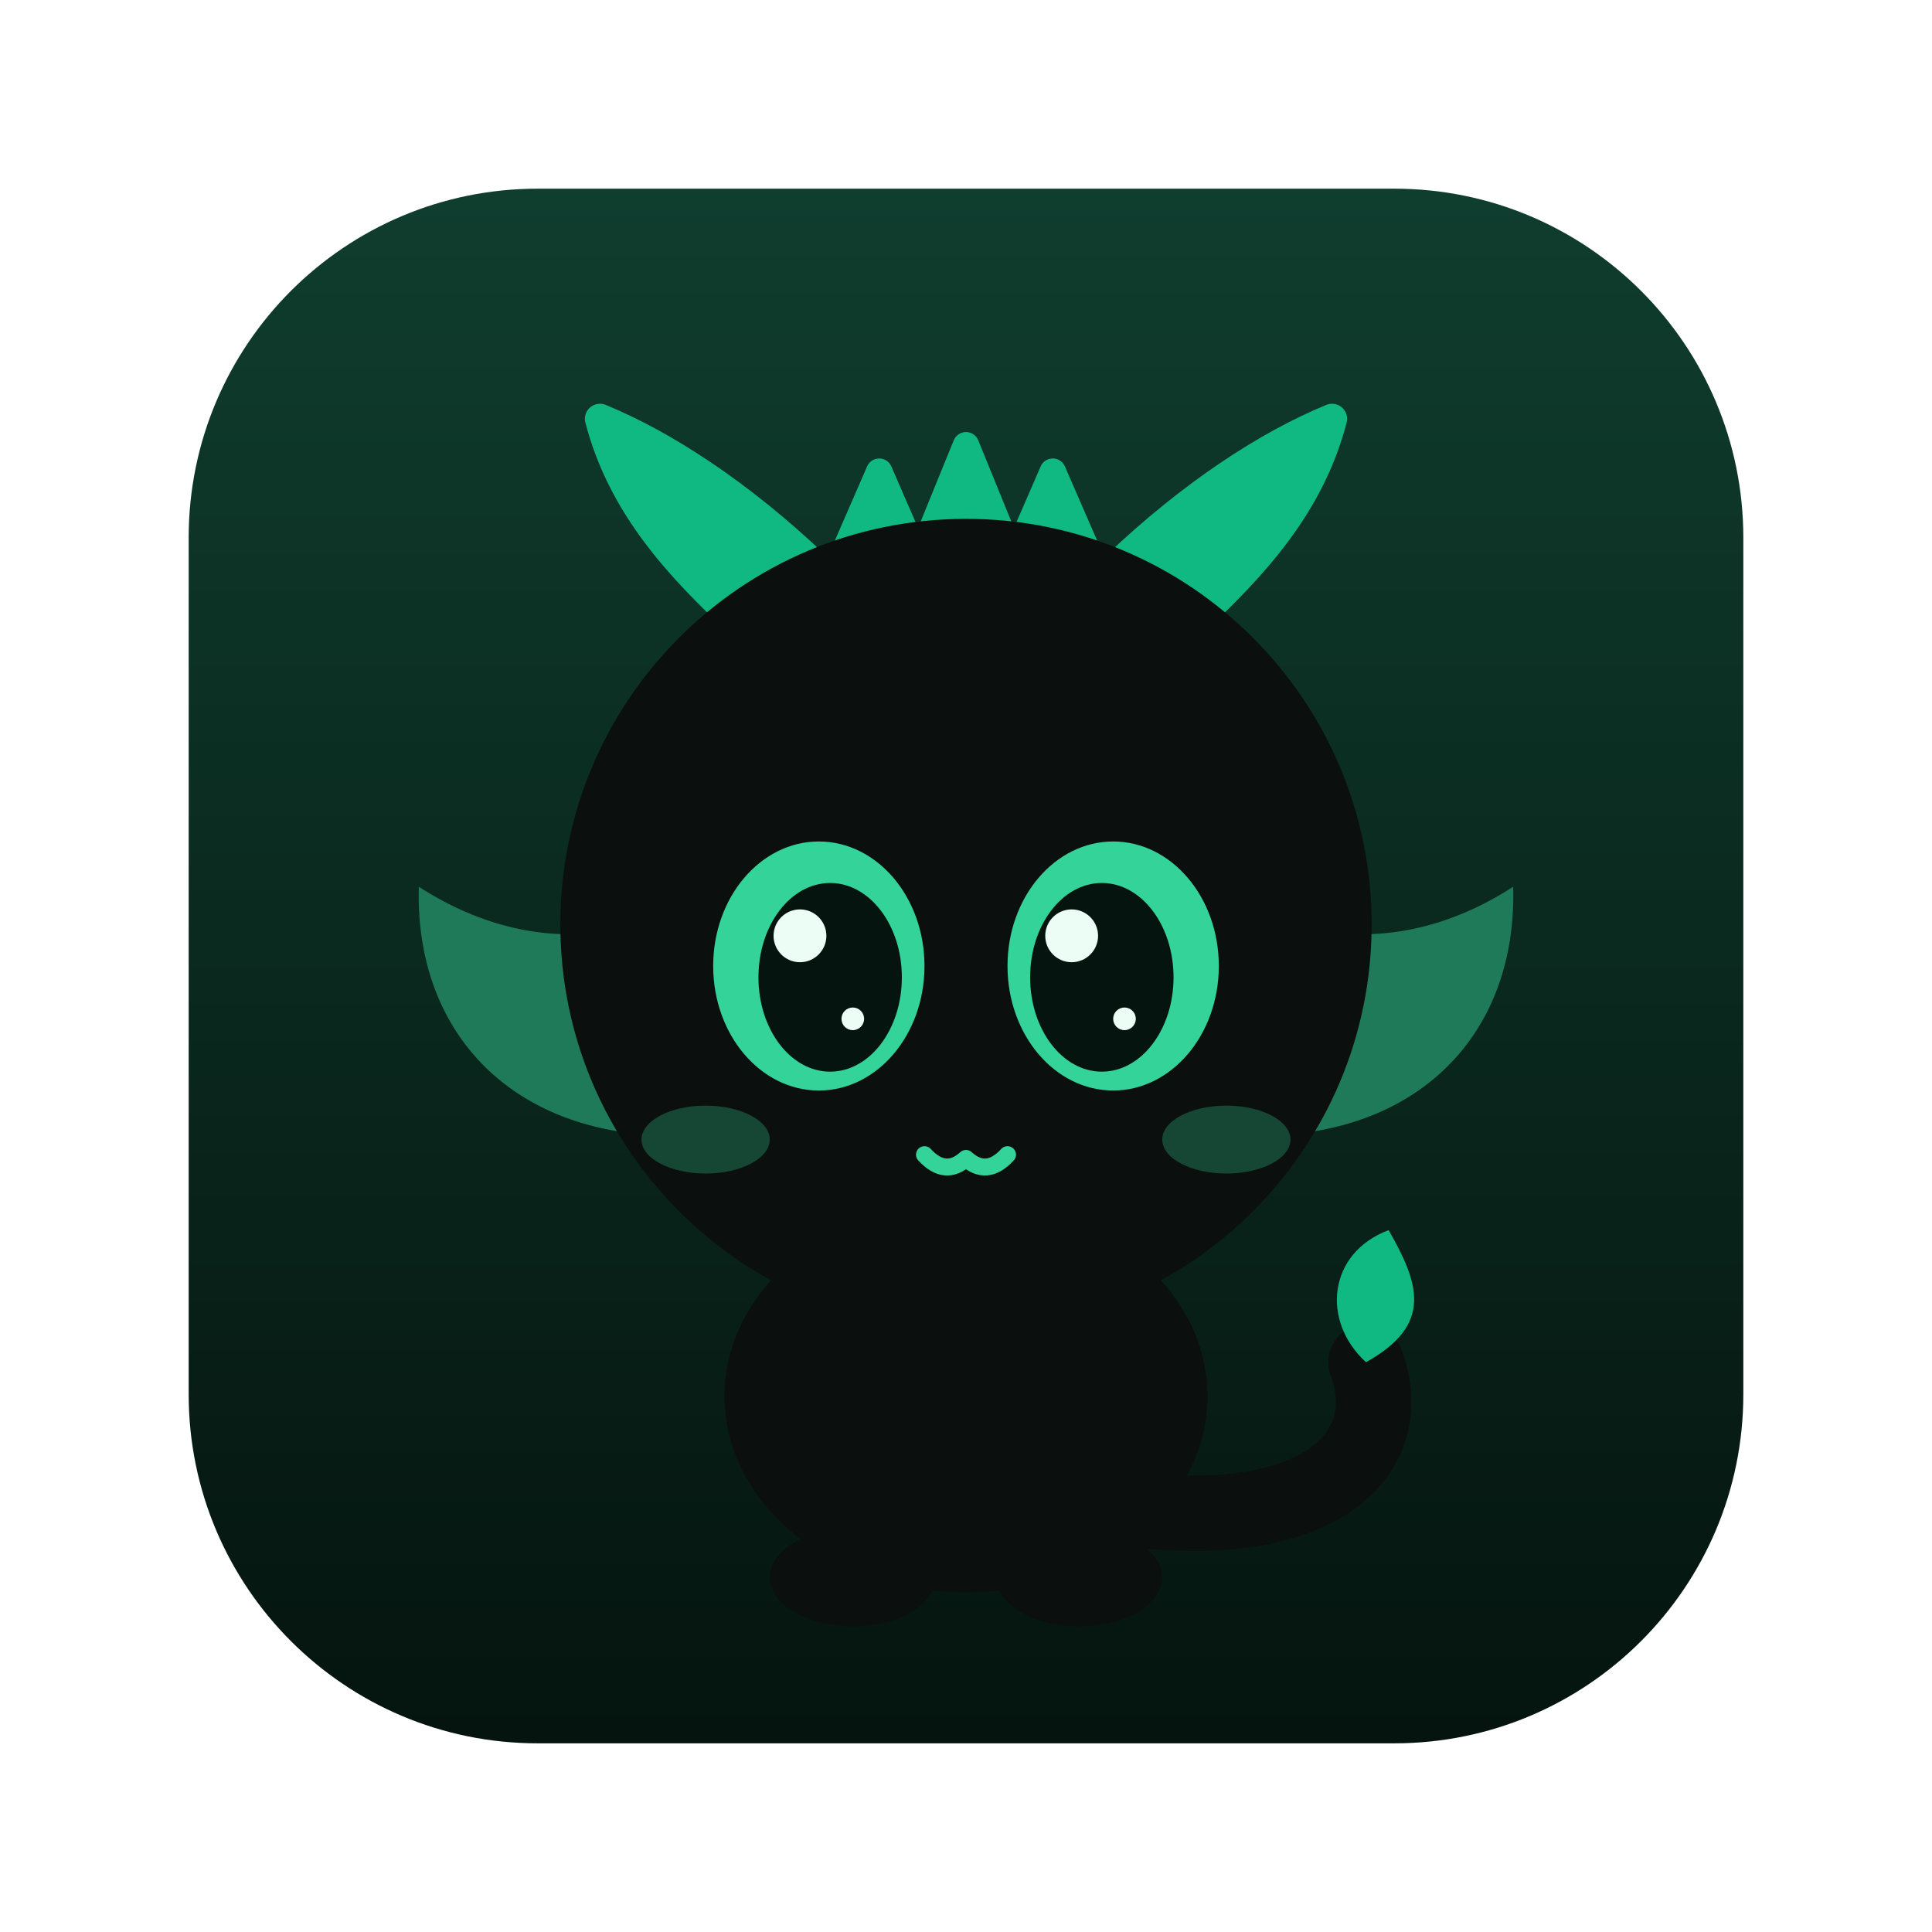
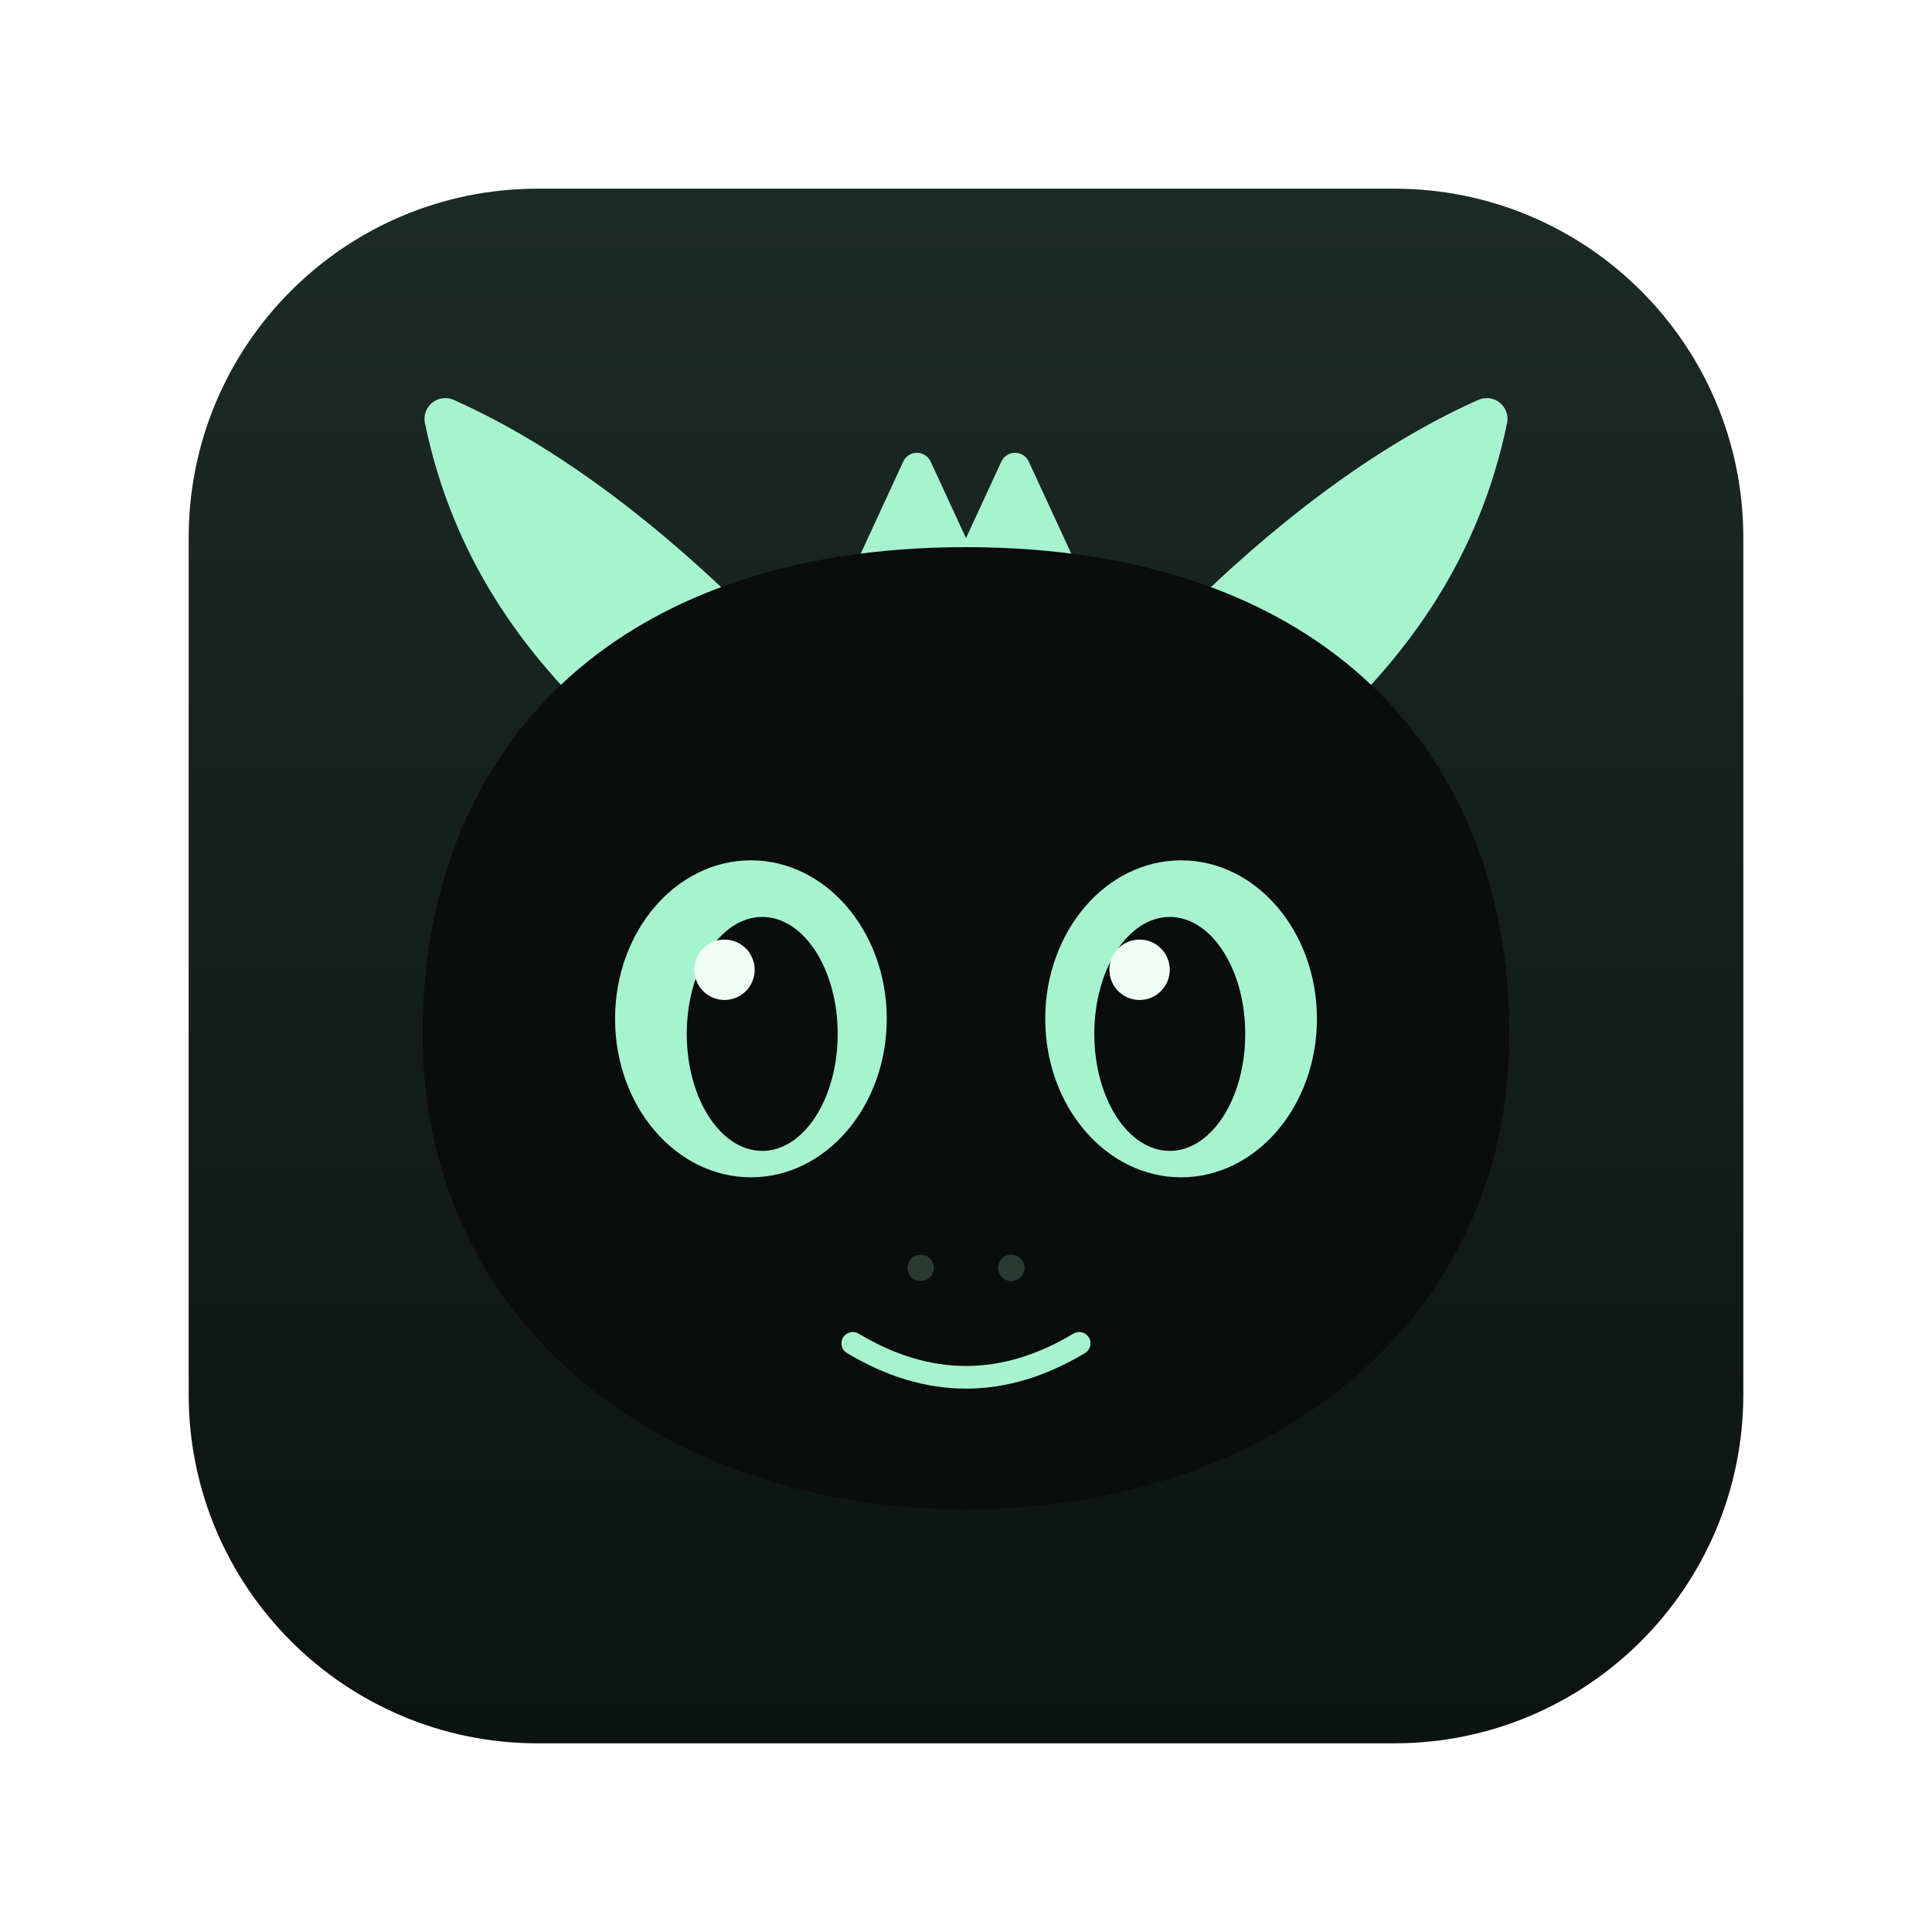
<svg xmlns="http://www.w3.org/2000/svg" viewBox="0 0 1024 1024" width="1024" height="1024">
  <defs>
    <linearGradient id="bg" x1="0" y1="0" x2="0" y2="1">
-       <stop offset="0" stop-color="#0f3d2e" />
-       <stop offset="1" stop-color="#05140f" />
+       <stop offset="0" stop-color="#1c2a25" />
+       <stop offset="1" stop-color="#0d1311" />
    </linearGradient>
    <clipPath id="tile">
      <rect x="100" y="100" width="824" height="824" rx="185" />
    </clipPath>
  </defs>
  <rect x="100" y="100" width="824" height="824" rx="185" fill="url(#bg)" />
  <g clip-path="url(#tile)">
-     <path d="M600 800 C700 812 742 770 724 722" fill="none" stroke="#0b0f0d" stroke-width="40" stroke-linecap="round" />
-     <path d="M724 722 C700 700 704 664 736 652 C752 680 760 702 724 722 Z" fill="#10b981" />
-     <path d="M330 600 C262 590 220 540 222 470 C256 492 290 498 318 494 C312 530 318 560 340 576 Z" fill="#1f7a5a" />
-     <path d="M694 600 C762 590 804 540 802 470 C768 492 734 498 706 494 C712 530 706 560 684 576 Z" fill="#1f7a5a" />
-     <path d="M392 330 C360 300 330 268 318 222 C352 236 392 262 432 300 Z" fill="#10b981" stroke="#10b981" stroke-width="16" stroke-linejoin="round" />
-     <path d="M632 330 C664 300 694 268 706 222 C672 236 632 262 592 300 Z" fill="#10b981" stroke="#10b981" stroke-width="16" stroke-linejoin="round" />
-     <path d="M446 296 L466 250 L486 296 Z" fill="#10b981" stroke="#10b981" stroke-width="14" stroke-linejoin="round" />
-     <path d="M490 290 L512 236 L534 290 Z" fill="#10b981" stroke="#10b981" stroke-width="14" stroke-linejoin="round" />
-     <path d="M538 296 L558 250 L578 296 Z" fill="#10b981" stroke="#10b981" stroke-width="14" stroke-linejoin="round" />
-     <ellipse cx="512" cy="740" rx="128" ry="104" fill="#0b0f0d" />
-     <ellipse cx="452" cy="836" rx="44" ry="26" fill="#0b0f0d" />
-     <ellipse cx="572" cy="836" rx="44" ry="26" fill="#0b0f0d" />
-     <circle cx="512" cy="490" r="215" fill="#0b0f0d" />
-     <ellipse cx="434" cy="512" rx="56" ry="66" fill="#34d399" />
-     <ellipse cx="590" cy="512" rx="56" ry="66" fill="#34d399" />
-     <ellipse cx="440" cy="518" rx="38" ry="50" fill="#05140f" />
-     <ellipse cx="584" cy="518" rx="38" ry="50" fill="#05140f" />
-     <circle cx="424" cy="496" r="14" fill="#ecfdf5" />
-     <circle cx="568" cy="496" r="14" fill="#ecfdf5" />
-     <circle cx="452" cy="540" r="6" fill="#ecfdf5" />
-     <circle cx="596" cy="540" r="6" fill="#ecfdf5" />
-     <ellipse cx="374" cy="604" rx="34" ry="18" fill="#34d399" opacity="0.28" />
-     <ellipse cx="650" cy="604" rx="34" ry="18" fill="#34d399" opacity="0.28" />
-     <path d="M490 612 Q501 624 512 614 Q523 624 534 612" fill="none" stroke="#34d399" stroke-width="9" stroke-linecap="round" stroke-linejoin="round" />
+     <path d="M330 380 C286 340 250 290 236 222 C290 246 344 288 392 336 Z" fill="#a7f3d0" stroke="#a7f3d0" stroke-width="22" stroke-linejoin="round" />
+     <path d="M694 380 C738 340 774 290 788 222 C734 246 680 288 632 336 Z" fill="#a7f3d0" stroke="#a7f3d0" stroke-width="22" stroke-linejoin="round" />
+     <path d="M462 300 L486 248 L510 300 Z" fill="#a7f3d0" stroke="#a7f3d0" stroke-width="16" stroke-linejoin="round" />
+     <path d="M514 300 L538 248 L562 300 Z" fill="#a7f3d0" stroke="#a7f3d0" stroke-width="16" stroke-linejoin="round" transform="translate(-0 0)" />
+     <path d="M512 290 C702 290 800 400 800 548 C800 702 672 800 512 800 C352 800 224 702 224 548 C224 400 322 290 512 290 Z" fill="#0a0d0c" />
+     <ellipse cx="398" cy="540" rx="72" ry="84" fill="#a7f3d0" />
+     <ellipse cx="626" cy="540" rx="72" ry="84" fill="#a7f3d0" />
+     <ellipse cx="404" cy="548" rx="40" ry="62" fill="#0a0d0c" />
+     <ellipse cx="620" cy="548" rx="40" ry="62" fill="#0a0d0c" />
+     <circle cx="384" cy="514" r="16" fill="#f0fdf4" />
+     <circle cx="604" cy="514" r="16" fill="#f0fdf4" />
+     <circle cx="488" cy="672" r="7" fill="#2a3a33" />
+     <circle cx="536" cy="672" r="7" fill="#2a3a33" />
+     <path d="M452 712 Q512 748 572 712" fill="none" stroke="#a7f3d0" stroke-width="12" stroke-linecap="round" />
  </g>
</svg>
